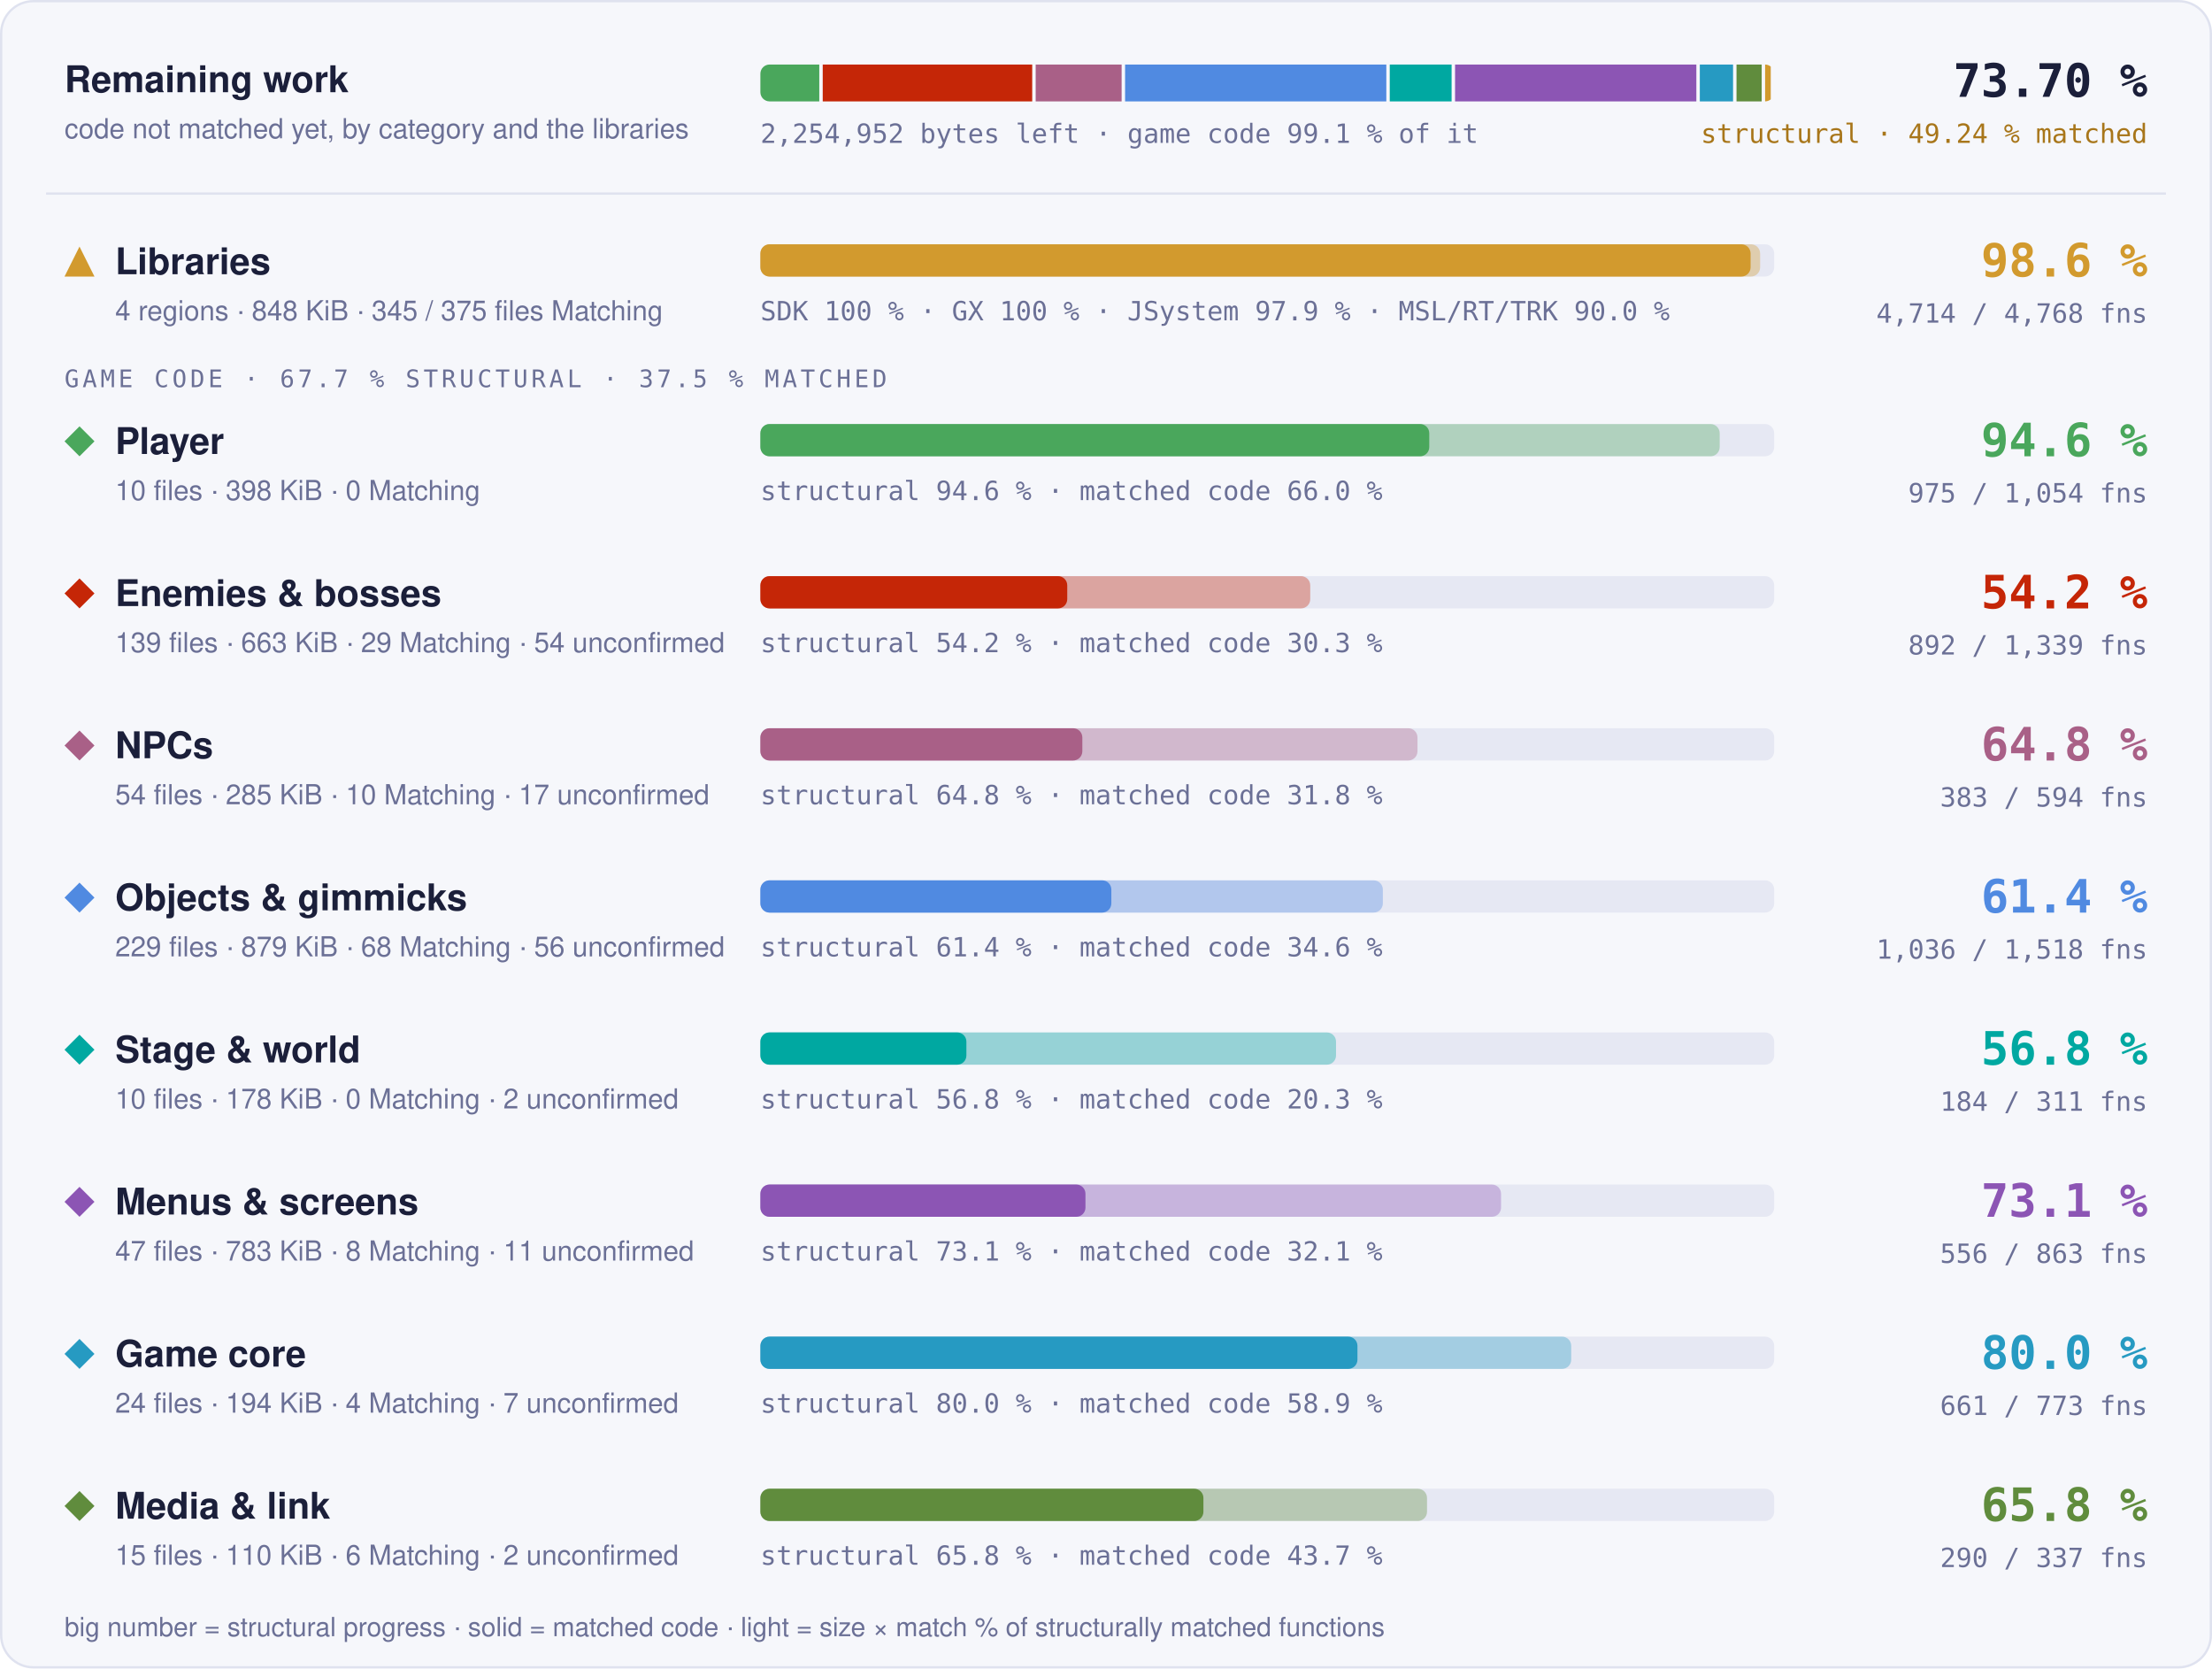
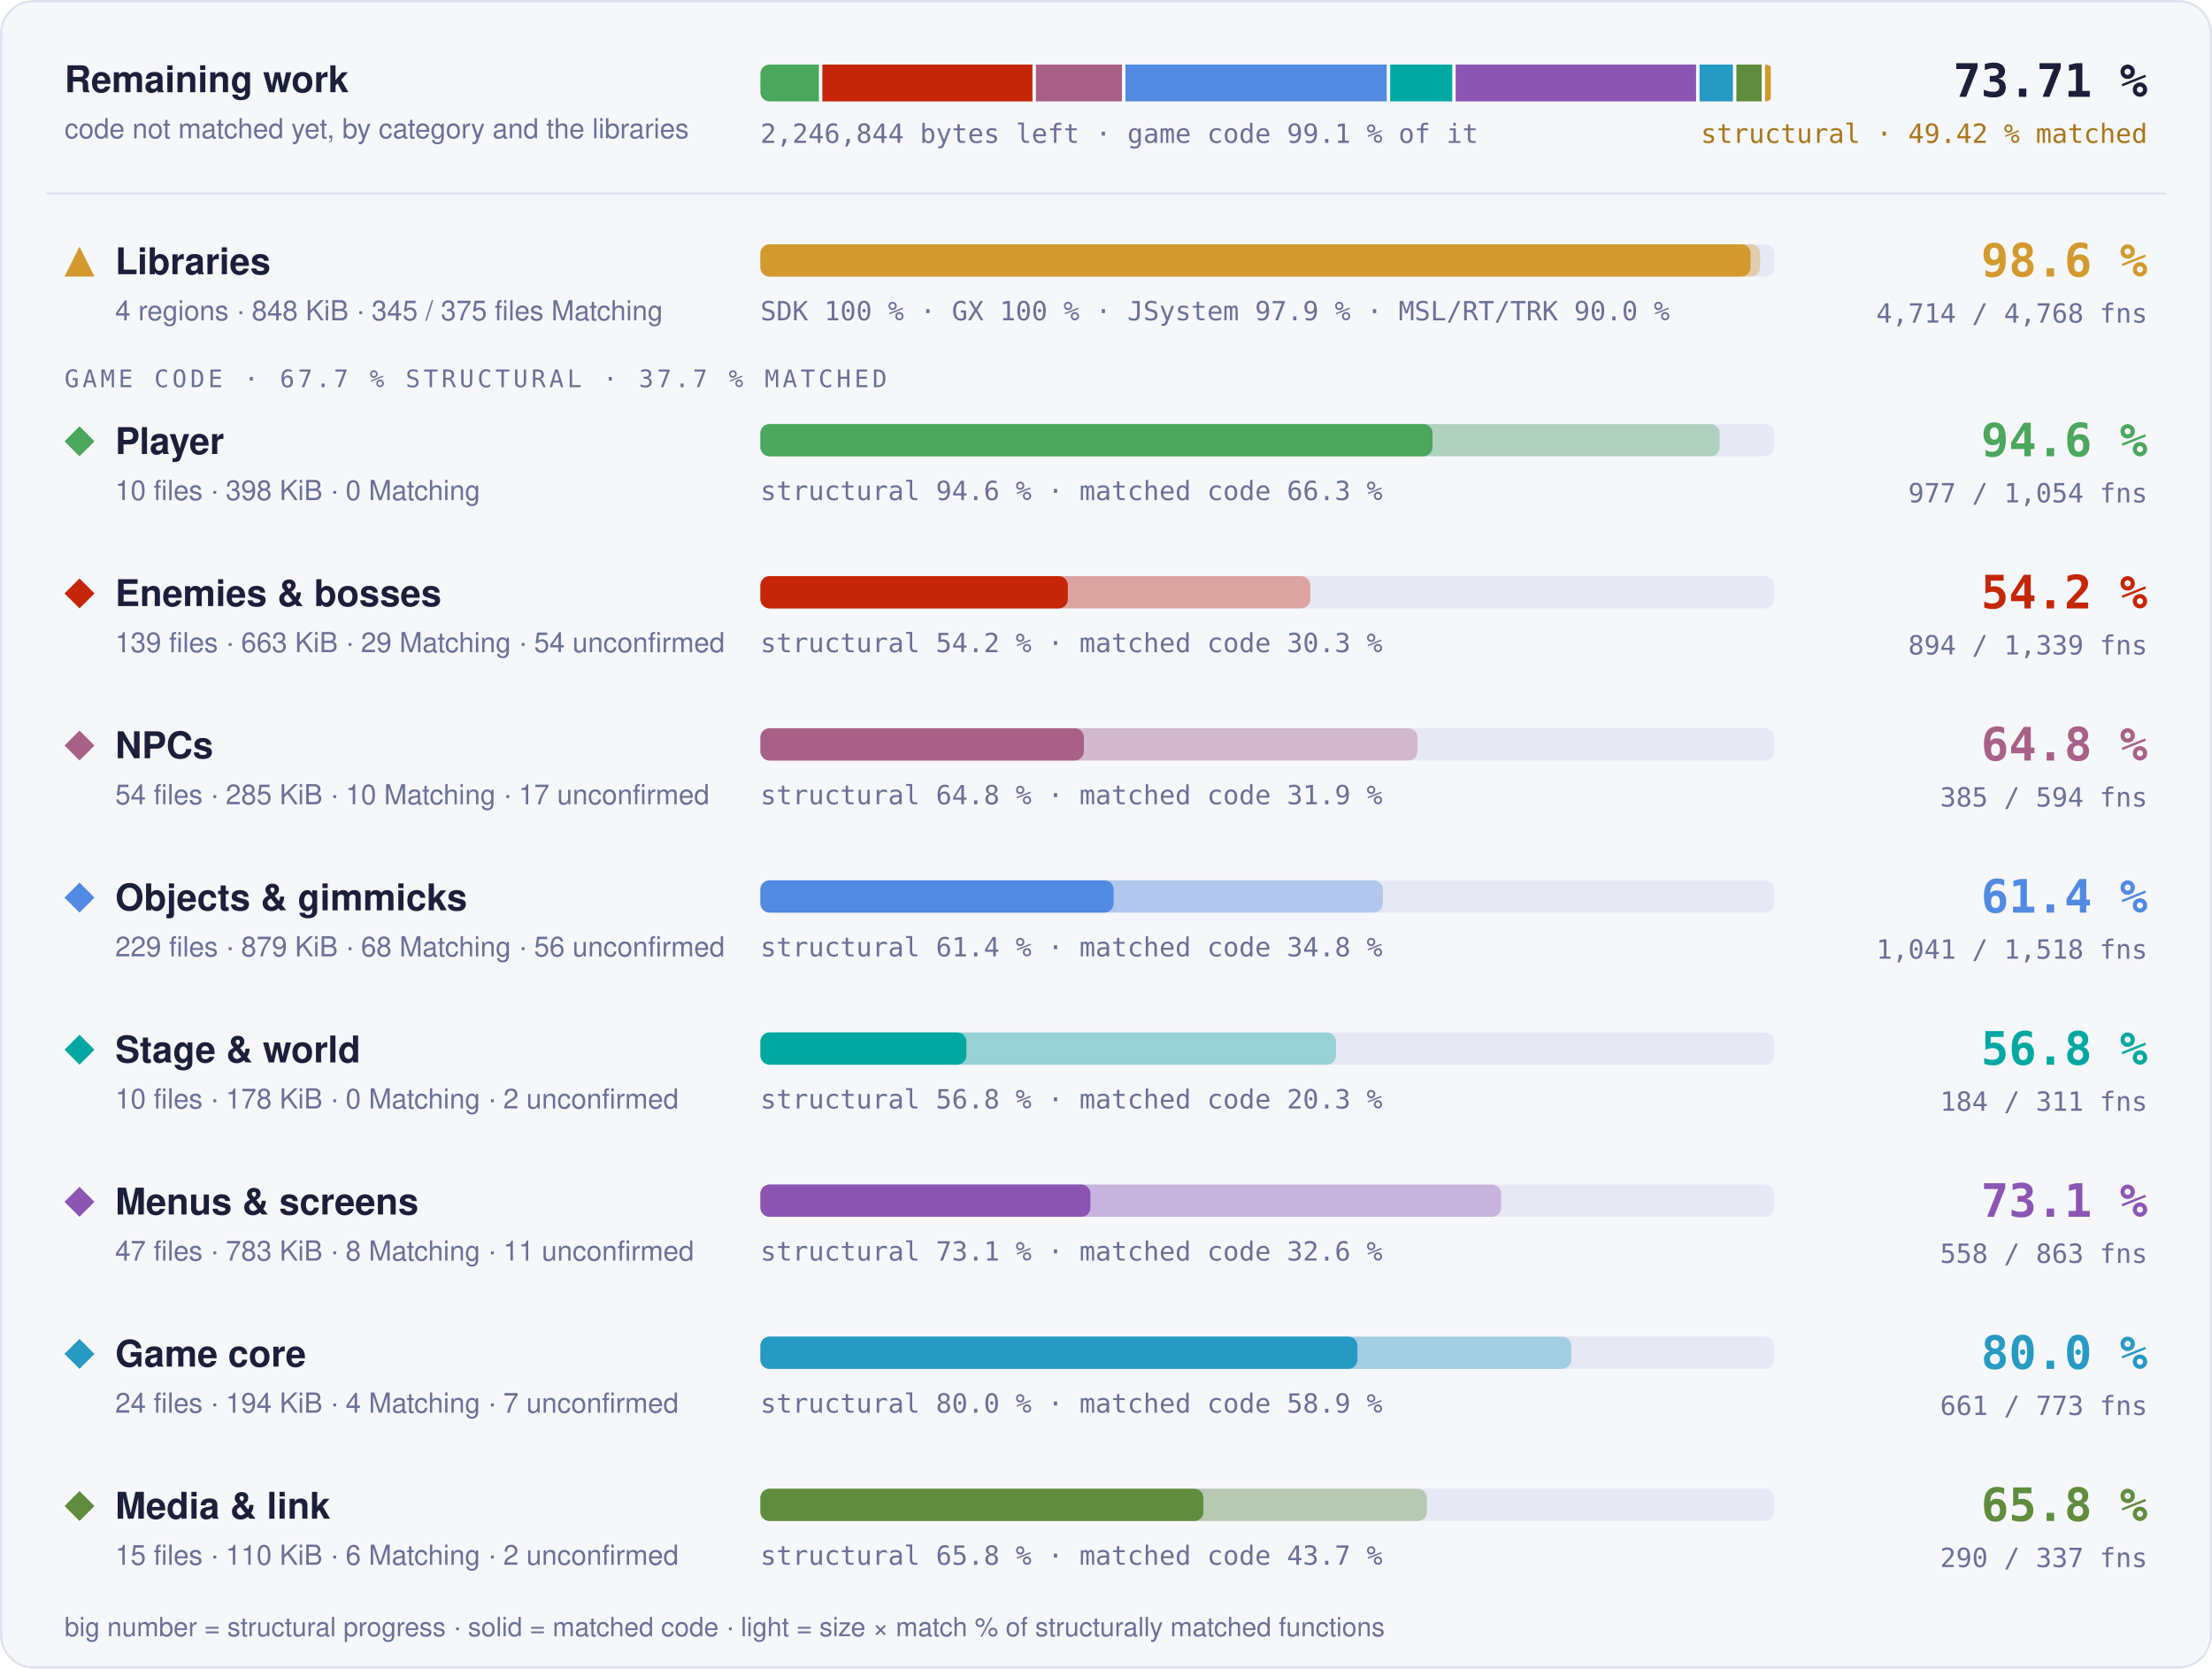
- <svg xmlns="http://www.w3.org/2000/svg" width="960" height="724" viewBox="0 0 960 724" role="img" aria-label="Progress overview: Libraries 98.6 % structural, 97.7 % matched code, 4714 of 4768 functions; Player 94.6 % structural, 66.0 % matched code, 975 of 1054 functions; Enemies &amp; bosses 54.2 % structural, 30.3 % matched code, 892 of 1339 functions; NPCs 64.8 % structural, 31.8 % matched code, 383 of 594 functions; Objects &amp; gimmicks 61.4 % structural, 34.6 % matched code, 1036 of 1518 functions; Stage &amp; world 56.8 % structural, 20.3 % matched code, 184 of 311 functions; Menus &amp; screens 73.1 % structural, 32.1 % matched code, 556 of 863 functions; Game core 80.0 % structural, 58.9 % matched code, 661 of 773 functions; Media &amp; link 65.8 % structural, 43.7 % matched code, 290 of 337 functions">
+ <svg xmlns="http://www.w3.org/2000/svg" width="960" height="724" viewBox="0 0 960 724" role="img" aria-label="Progress overview: Libraries 98.6 % structural, 97.7 % matched code, 4714 of 4768 functions; Player 94.6 % structural, 66.3 % matched code, 977 of 1054 functions; Enemies &amp; bosses 54.2 % structural, 30.3 % matched code, 894 of 1339 functions; NPCs 64.8 % structural, 31.9 % matched code, 385 of 594 functions; Objects &amp; gimmicks 61.4 % structural, 34.8 % matched code, 1041 of 1518 functions; Stage &amp; world 56.8 % structural, 20.3 % matched code, 184 of 311 functions; Menus &amp; screens 73.1 % structural, 32.6 % matched code, 558 of 863 functions; Game core 80.0 % structural, 58.9 % matched code, 661 of 773 functions; Media &amp; link 65.8 % structural, 43.7 % matched code, 290 of 337 functions">
  <style>text { font-family: -apple-system, BlinkMacSystemFont, 'Segoe UI', Helvetica, Arial, sans-serif; } .mono { font-family: ui-monospace, SFMono-Regular, 'SF Mono', Menlo, Consolas, monospace; } .grow { transform-box: fill-box; transform-origin: 0 50%; animation: grow 1.4s cubic-bezier(.2,.8,.2,1) both; } @keyframes grow { from { transform: scaleX(0); } } @media (prefers-reduced-motion: reduce) { * { animation: none !important; } }</style>
  <rect x="0.5" y="0.5" width="959" height="723" rx="14" fill="#f6f7fb" stroke="#dfe2ef" />
  <text x="28" y="40" font-size="16" font-weight="700" fill="#1b1f3a">Remaining work</text>
  <text x="28" y="60" font-size="12" fill="#6b7096">code not matched yet, by category and the libraries</text>
  <clipPath id="rw">
    <rect x="330" y="28" width="440" height="16" rx="4" />
  </clipPath>
  <g clip-path="url(#rw)">
-     <rect class="grow" x="330.00" y="28" width="25.56" height="16" fill="#4aa75c" />
-     <rect class="grow" x="357.06" y="28" width="90.92" height="16" fill="#c52607" />
-     <rect class="grow" x="449.48" y="28" width="37.30" height="16" fill="#a96087" />
-     <rect class="grow" x="488.28" y="28" width="113.38" height="16" fill="#508ae1" />
-     <rect class="grow" x="603.15" y="28" width="26.84" height="16" fill="#00a8a1" />
-     <rect class="grow" x="631.49" y="28" width="104.72" height="16" fill="#8c55b4" />
-     <rect class="grow" x="737.71" y="28" width="14.43" height="16" fill="#269ac2" />
-     <rect class="grow" x="753.64" y="28" width="10.92" height="16" fill="#608c3d" />
-     <rect class="grow" x="766.05" y="28" width="2.45" height="16" fill="#d29a2e" />
+     <rect class="grow" x="330.00" y="28" width="25.40" height="16" fill="#4aa75c" />
+     <rect class="grow" x="356.90" y="28" width="91.18" height="16" fill="#c52607" />
+     <rect class="grow" x="449.58" y="28" width="37.35" height="16" fill="#a96087" />
+     <rect class="grow" x="488.43" y="28" width="113.39" height="16" fill="#508ae1" />
+     <rect class="grow" x="603.32" y="28" width="26.94" height="16" fill="#00a8a1" />
+     <rect class="grow" x="631.76" y="28" width="104.33" height="16" fill="#8c55b4" />
+     <rect class="grow" x="737.59" y="28" width="14.49" height="16" fill="#269ac2" />
+     <rect class="grow" x="753.58" y="28" width="10.96" height="16" fill="#608c3d" />
+     <rect class="grow" x="766.04" y="28" width="2.46" height="16" fill="#d29a2e" />
  </g>
-   <text x="330" y="62" class="mono" font-size="11.5" fill="#6b7096">2,254,952 bytes left · game code 99.1 % of it</text>
-   <text x="932" y="42" text-anchor="end" class="mono" font-size="20" font-weight="700" fill="#1b1f3a">73.70 %</text>
-   <text x="932" y="62" text-anchor="end" class="mono" font-size="11.5" fill="#a8761a">structural · 49.24 % matched</text>
+   <text x="330" y="62" class="mono" font-size="11.5" fill="#6b7096">2,246,844 bytes left · game code 99.1 % of it</text>
+   <text x="932" y="42" text-anchor="end" class="mono" font-size="20" font-weight="700" fill="#1b1f3a">73.71 %</text>
+   <text x="932" y="62" text-anchor="end" class="mono" font-size="11.5" fill="#a8761a">structural · 49.42 % matched</text>
  <line x1="20" x2="940" y1="84" y2="84" stroke="#dfe2ef" />
  <g fill="#d29a2e">
    <path d="M34.5 107L41 120L28 120Z" />
  </g>
  <text x="50" y="119" font-size="16" font-weight="700" fill="#1b1f3a">Libraries</text>
  <text x="50" y="139" font-size="12" fill="#6b7096">4 regions · 848 KiB · 345 / 375 files Matching</text>
  <rect x="330" y="106" width="440" height="14" rx="4" fill="#e6e8f3" />
  <rect class="grow" style="animation-delay:0.0s" x="330" y="106" width="433.89" height="14" rx="4" fill="#d29a2e" fill-opacity="0.35" />
  <rect class="grow" style="animation-delay:0.0s" x="330" y="106" width="429.75" height="14" rx="4" fill="#d29a2e" />
  <text x="330" y="139" class="mono" font-size="11.5" fill="#6b7096">SDK 100 % · GX 100 % · JSystem 97.9 % · MSL/RT/TRK 90.0 %</text>
  <text x="932" y="120" text-anchor="end" class="mono" font-size="20" font-weight="700" fill="#d29a2e">98.6 %</text>
  <text x="932" y="140" text-anchor="end" class="mono" font-size="11.5" fill="#6b7096">4,714 / 4,768 fns</text>
-   <text x="28" y="168" class="mono" font-size="10.5" letter-spacing="0.14em" fill="#6b7096">GAME CODE · 67.7 % STRUCTURAL · 37.5 % MATCHED</text>
+   <text x="28" y="168" class="mono" font-size="10.5" letter-spacing="0.14em" fill="#6b7096">GAME CODE · 67.7 % STRUCTURAL · 37.7 % MATCHED</text>
  <g fill="#4aa75c">
    <path d="M34.5 185L41 191.5L34.5 198L28 191.5Z" />
  </g>
  <text x="50" y="197" font-size="16" font-weight="700" fill="#1b1f3a">Player</text>
  <text x="50" y="217" font-size="12" fill="#6b7096">10 files · 398 KiB · 0 Matching</text>
  <rect x="330" y="184" width="440" height="14" rx="4" fill="#e6e8f3" />
-   <rect class="grow" style="animation-delay:0.1s" x="330" y="184" width="416.34" height="14" rx="4" fill="#4aa75c" fill-opacity="0.35" />
-   <rect class="grow" style="animation-delay:0.1s" x="330" y="184" width="290.30" height="14" rx="4" fill="#4aa75c" />
-   <text x="330" y="217" class="mono" font-size="11.5" fill="#6b7096">structural 94.6 % · matched code 66.0 %</text>
+   <rect class="grow" style="animation-delay:0.1s" x="330" y="184" width="416.35" height="14" rx="4" fill="#4aa75c" fill-opacity="0.35" />
+   <rect class="grow" style="animation-delay:0.1s" x="330" y="184" width="291.70" height="14" rx="4" fill="#4aa75c" />
+   <text x="330" y="217" class="mono" font-size="11.5" fill="#6b7096">structural 94.6 % · matched code 66.3 %</text>
  <text x="932" y="198" text-anchor="end" class="mono" font-size="20" font-weight="700" fill="#4aa75c">94.6 %</text>
-   <text x="932" y="218" text-anchor="end" class="mono" font-size="11.5" fill="#6b7096">975 / 1,054 fns</text>
+   <text x="932" y="218" text-anchor="end" class="mono" font-size="11.5" fill="#6b7096">977 / 1,054 fns</text>
  <g fill="#c52607">
    <path d="M34.5 251L41 257.5L34.5 264L28 257.5Z" />
  </g>
  <text x="50" y="263" font-size="16" font-weight="700" fill="#1b1f3a">Enemies &amp; bosses</text>
  <text x="50" y="283" font-size="12" fill="#6b7096">139 files · 663 KiB · 29 Matching · 54 unconfirmed</text>
  <rect x="330" y="250" width="440" height="14" rx="4" fill="#e6e8f3" />
-   <rect class="grow" style="animation-delay:0.2s" x="330" y="250" width="238.64" height="14" rx="4" fill="#c52607" fill-opacity="0.35" />
-   <rect class="grow" style="animation-delay:0.2s" x="330" y="250" width="133.18" height="14" rx="4" fill="#c52607" />
+   <rect class="grow" style="animation-delay:0.2s" x="330" y="250" width="238.65" height="14" rx="4" fill="#c52607" fill-opacity="0.35" />
+   <rect class="grow" style="animation-delay:0.2s" x="330" y="250" width="133.44" height="14" rx="4" fill="#c52607" />
  <text x="330" y="283" class="mono" font-size="11.5" fill="#6b7096">structural 54.2 % · matched code 30.3 %</text>
  <text x="932" y="264" text-anchor="end" class="mono" font-size="20" font-weight="700" fill="#c52607">54.2 %</text>
-   <text x="932" y="284" text-anchor="end" class="mono" font-size="11.5" fill="#6b7096">892 / 1,339 fns</text>
+   <text x="932" y="284" text-anchor="end" class="mono" font-size="11.5" fill="#6b7096">894 / 1,339 fns</text>
  <g fill="#a96087">
    <path d="M34.5 317L41 323.5L34.5 330L28 323.5Z" />
  </g>
  <text x="50" y="329" font-size="16" font-weight="700" fill="#1b1f3a">NPCs</text>
  <text x="50" y="349" font-size="12" fill="#6b7096">54 files · 285 KiB · 10 Matching · 17 unconfirmed</text>
  <rect x="330" y="316" width="440" height="14" rx="4" fill="#e6e8f3" />
-   <rect class="grow" style="animation-delay:0.3s" x="330" y="316" width="285.18" height="14" rx="4" fill="#a96087" fill-opacity="0.35" />
-   <rect class="grow" style="animation-delay:0.3s" x="330" y="316" width="139.73" height="14" rx="4" fill="#a96087" />
-   <text x="330" y="349" class="mono" font-size="11.5" fill="#6b7096">structural 64.8 % · matched code 31.8 %</text>
+   <rect class="grow" style="animation-delay:0.3s" x="330" y="316" width="285.19" height="14" rx="4" fill="#a96087" fill-opacity="0.35" />
+   <rect class="grow" style="animation-delay:0.3s" x="330" y="316" width="140.40" height="14" rx="4" fill="#a96087" />
+   <text x="330" y="349" class="mono" font-size="11.5" fill="#6b7096">structural 64.8 % · matched code 31.9 %</text>
  <text x="932" y="330" text-anchor="end" class="mono" font-size="20" font-weight="700" fill="#a96087">64.8 %</text>
-   <text x="932" y="350" text-anchor="end" class="mono" font-size="11.5" fill="#6b7096">383 / 594 fns</text>
+   <text x="932" y="350" text-anchor="end" class="mono" font-size="11.5" fill="#6b7096">385 / 594 fns</text>
  <g fill="#508ae1">
    <path d="M34.5 383L41 389.5L34.5 396L28 389.5Z" />
  </g>
  <text x="50" y="395" font-size="16" font-weight="700" fill="#1b1f3a">Objects &amp; gimmicks</text>
  <text x="50" y="415" font-size="12" fill="#6b7096">229 files · 879 KiB · 68 Matching · 56 unconfirmed</text>
  <rect x="330" y="382" width="440" height="14" rx="4" fill="#e6e8f3" />
-   <rect class="grow" style="animation-delay:0.4s" x="330" y="382" width="270.15" height="14" rx="4" fill="#508ae1" fill-opacity="0.35" />
-   <rect class="grow" style="animation-delay:0.4s" x="330" y="382" width="152.32" height="14" rx="4" fill="#508ae1" />
-   <text x="330" y="415" class="mono" font-size="11.5" fill="#6b7096">structural 61.4 % · matched code 34.6 %</text>
+   <rect class="grow" style="animation-delay:0.4s" x="330" y="382" width="270.16" height="14" rx="4" fill="#508ae1" fill-opacity="0.35" />
+   <rect class="grow" style="animation-delay:0.4s" x="330" y="382" width="153.32" height="14" rx="4" fill="#508ae1" />
+   <text x="330" y="415" class="mono" font-size="11.5" fill="#6b7096">structural 61.4 % · matched code 34.8 %</text>
  <text x="932" y="396" text-anchor="end" class="mono" font-size="20" font-weight="700" fill="#508ae1">61.4 %</text>
-   <text x="932" y="416" text-anchor="end" class="mono" font-size="11.5" fill="#6b7096">1,036 / 1,518 fns</text>
+   <text x="932" y="416" text-anchor="end" class="mono" font-size="11.5" fill="#6b7096">1,041 / 1,518 fns</text>
  <g fill="#00a8a1">
    <path d="M34.5 449L41 455.5L34.5 462L28 455.5Z" />
  </g>
  <text x="50" y="461" font-size="16" font-weight="700" fill="#1b1f3a">Stage &amp; world</text>
  <text x="50" y="481" font-size="12" fill="#6b7096">10 files · 178 KiB · 0 Matching · 2 unconfirmed</text>
  <rect x="330" y="448" width="440" height="14" rx="4" fill="#e6e8f3" />
  <rect class="grow" style="animation-delay:0.5s" x="330" y="448" width="249.83" height="14" rx="4" fill="#00a8a1" fill-opacity="0.35" />
  <rect class="grow" style="animation-delay:0.5s" x="330" y="448" width="89.41" height="14" rx="4" fill="#00a8a1" />
  <text x="330" y="481" class="mono" font-size="11.5" fill="#6b7096">structural 56.8 % · matched code 20.3 %</text>
  <text x="932" y="462" text-anchor="end" class="mono" font-size="20" font-weight="700" fill="#00a8a1">56.8 %</text>
  <text x="932" y="482" text-anchor="end" class="mono" font-size="11.5" fill="#6b7096">184 / 311 fns</text>
  <g fill="#8c55b4">
    <path d="M34.5 515L41 521.5L34.5 528L28 521.5Z" />
  </g>
  <text x="50" y="527" font-size="16" font-weight="700" fill="#1b1f3a">Menus &amp; screens</text>
  <text x="50" y="547" font-size="12" fill="#6b7096">47 files · 783 KiB · 8 Matching · 11 unconfirmed</text>
  <rect x="330" y="514" width="440" height="14" rx="4" fill="#e6e8f3" />
-   <rect class="grow" style="animation-delay:0.6s" x="330" y="514" width="321.45" height="14" rx="4" fill="#8c55b4" fill-opacity="0.35" />
-   <rect class="grow" style="animation-delay:0.6s" x="330" y="514" width="141.09" height="14" rx="4" fill="#8c55b4" />
-   <text x="330" y="547" class="mono" font-size="11.5" fill="#6b7096">structural 73.1 % · matched code 32.1 %</text>
+   <rect class="grow" style="animation-delay:0.6s" x="330" y="514" width="321.47" height="14" rx="4" fill="#8c55b4" fill-opacity="0.35" />
+   <rect class="grow" style="animation-delay:0.6s" x="330" y="514" width="143.25" height="14" rx="4" fill="#8c55b4" />
+   <text x="330" y="547" class="mono" font-size="11.5" fill="#6b7096">structural 73.1 % · matched code 32.6 %</text>
  <text x="932" y="528" text-anchor="end" class="mono" font-size="20" font-weight="700" fill="#8c55b4">73.1 %</text>
-   <text x="932" y="548" text-anchor="end" class="mono" font-size="11.5" fill="#6b7096">556 / 863 fns</text>
+   <text x="932" y="548" text-anchor="end" class="mono" font-size="11.5" fill="#6b7096">558 / 863 fns</text>
  <g fill="#269ac2">
    <path d="M34.5 581L41 587.5L34.5 594L28 587.5Z" />
  </g>
  <text x="50" y="593" font-size="16" font-weight="700" fill="#1b1f3a">Game core</text>
  <text x="50" y="613" font-size="12" fill="#6b7096">24 files · 194 KiB · 4 Matching · 7 unconfirmed</text>
  <rect x="330" y="580" width="440" height="14" rx="4" fill="#e6e8f3" />
  <rect class="grow" style="animation-delay:0.7s" x="330" y="580" width="351.90" height="14" rx="4" fill="#269ac2" fill-opacity="0.35" />
  <rect class="grow" style="animation-delay:0.7s" x="330" y="580" width="259.13" height="14" rx="4" fill="#269ac2" />
  <text x="330" y="613" class="mono" font-size="11.5" fill="#6b7096">structural 80.0 % · matched code 58.9 %</text>
  <text x="932" y="594" text-anchor="end" class="mono" font-size="20" font-weight="700" fill="#269ac2">80.0 %</text>
  <text x="932" y="614" text-anchor="end" class="mono" font-size="11.5" fill="#6b7096">661 / 773 fns</text>
  <g fill="#608c3d">
    <path d="M34.5 647L41 653.5L34.5 660L28 653.5Z" />
  </g>
  <text x="50" y="659" font-size="16" font-weight="700" fill="#1b1f3a">Media &amp; link</text>
  <text x="50" y="679" font-size="12" fill="#6b7096">15 files · 110 KiB · 6 Matching · 2 unconfirmed</text>
  <rect x="330" y="646" width="440" height="14" rx="4" fill="#e6e8f3" />
  <rect class="grow" style="animation-delay:0.8s" x="330" y="646" width="289.32" height="14" rx="4" fill="#608c3d" fill-opacity="0.35" />
  <rect class="grow" style="animation-delay:0.8s" x="330" y="646" width="192.28" height="14" rx="4" fill="#608c3d" />
  <text x="330" y="679" class="mono" font-size="11.5" fill="#6b7096">structural 65.8 % · matched code 43.7 %</text>
  <text x="932" y="660" text-anchor="end" class="mono" font-size="20" font-weight="700" fill="#608c3d">65.8 %</text>
  <text x="932" y="680" text-anchor="end" class="mono" font-size="11.5" fill="#6b7096">290 / 337 fns</text>
  <text x="28" y="710" font-size="11.5" fill="#6b7096">big number = structural progress · solid = matched code · light = size × match % of structurally matched functions</text>
</svg>
